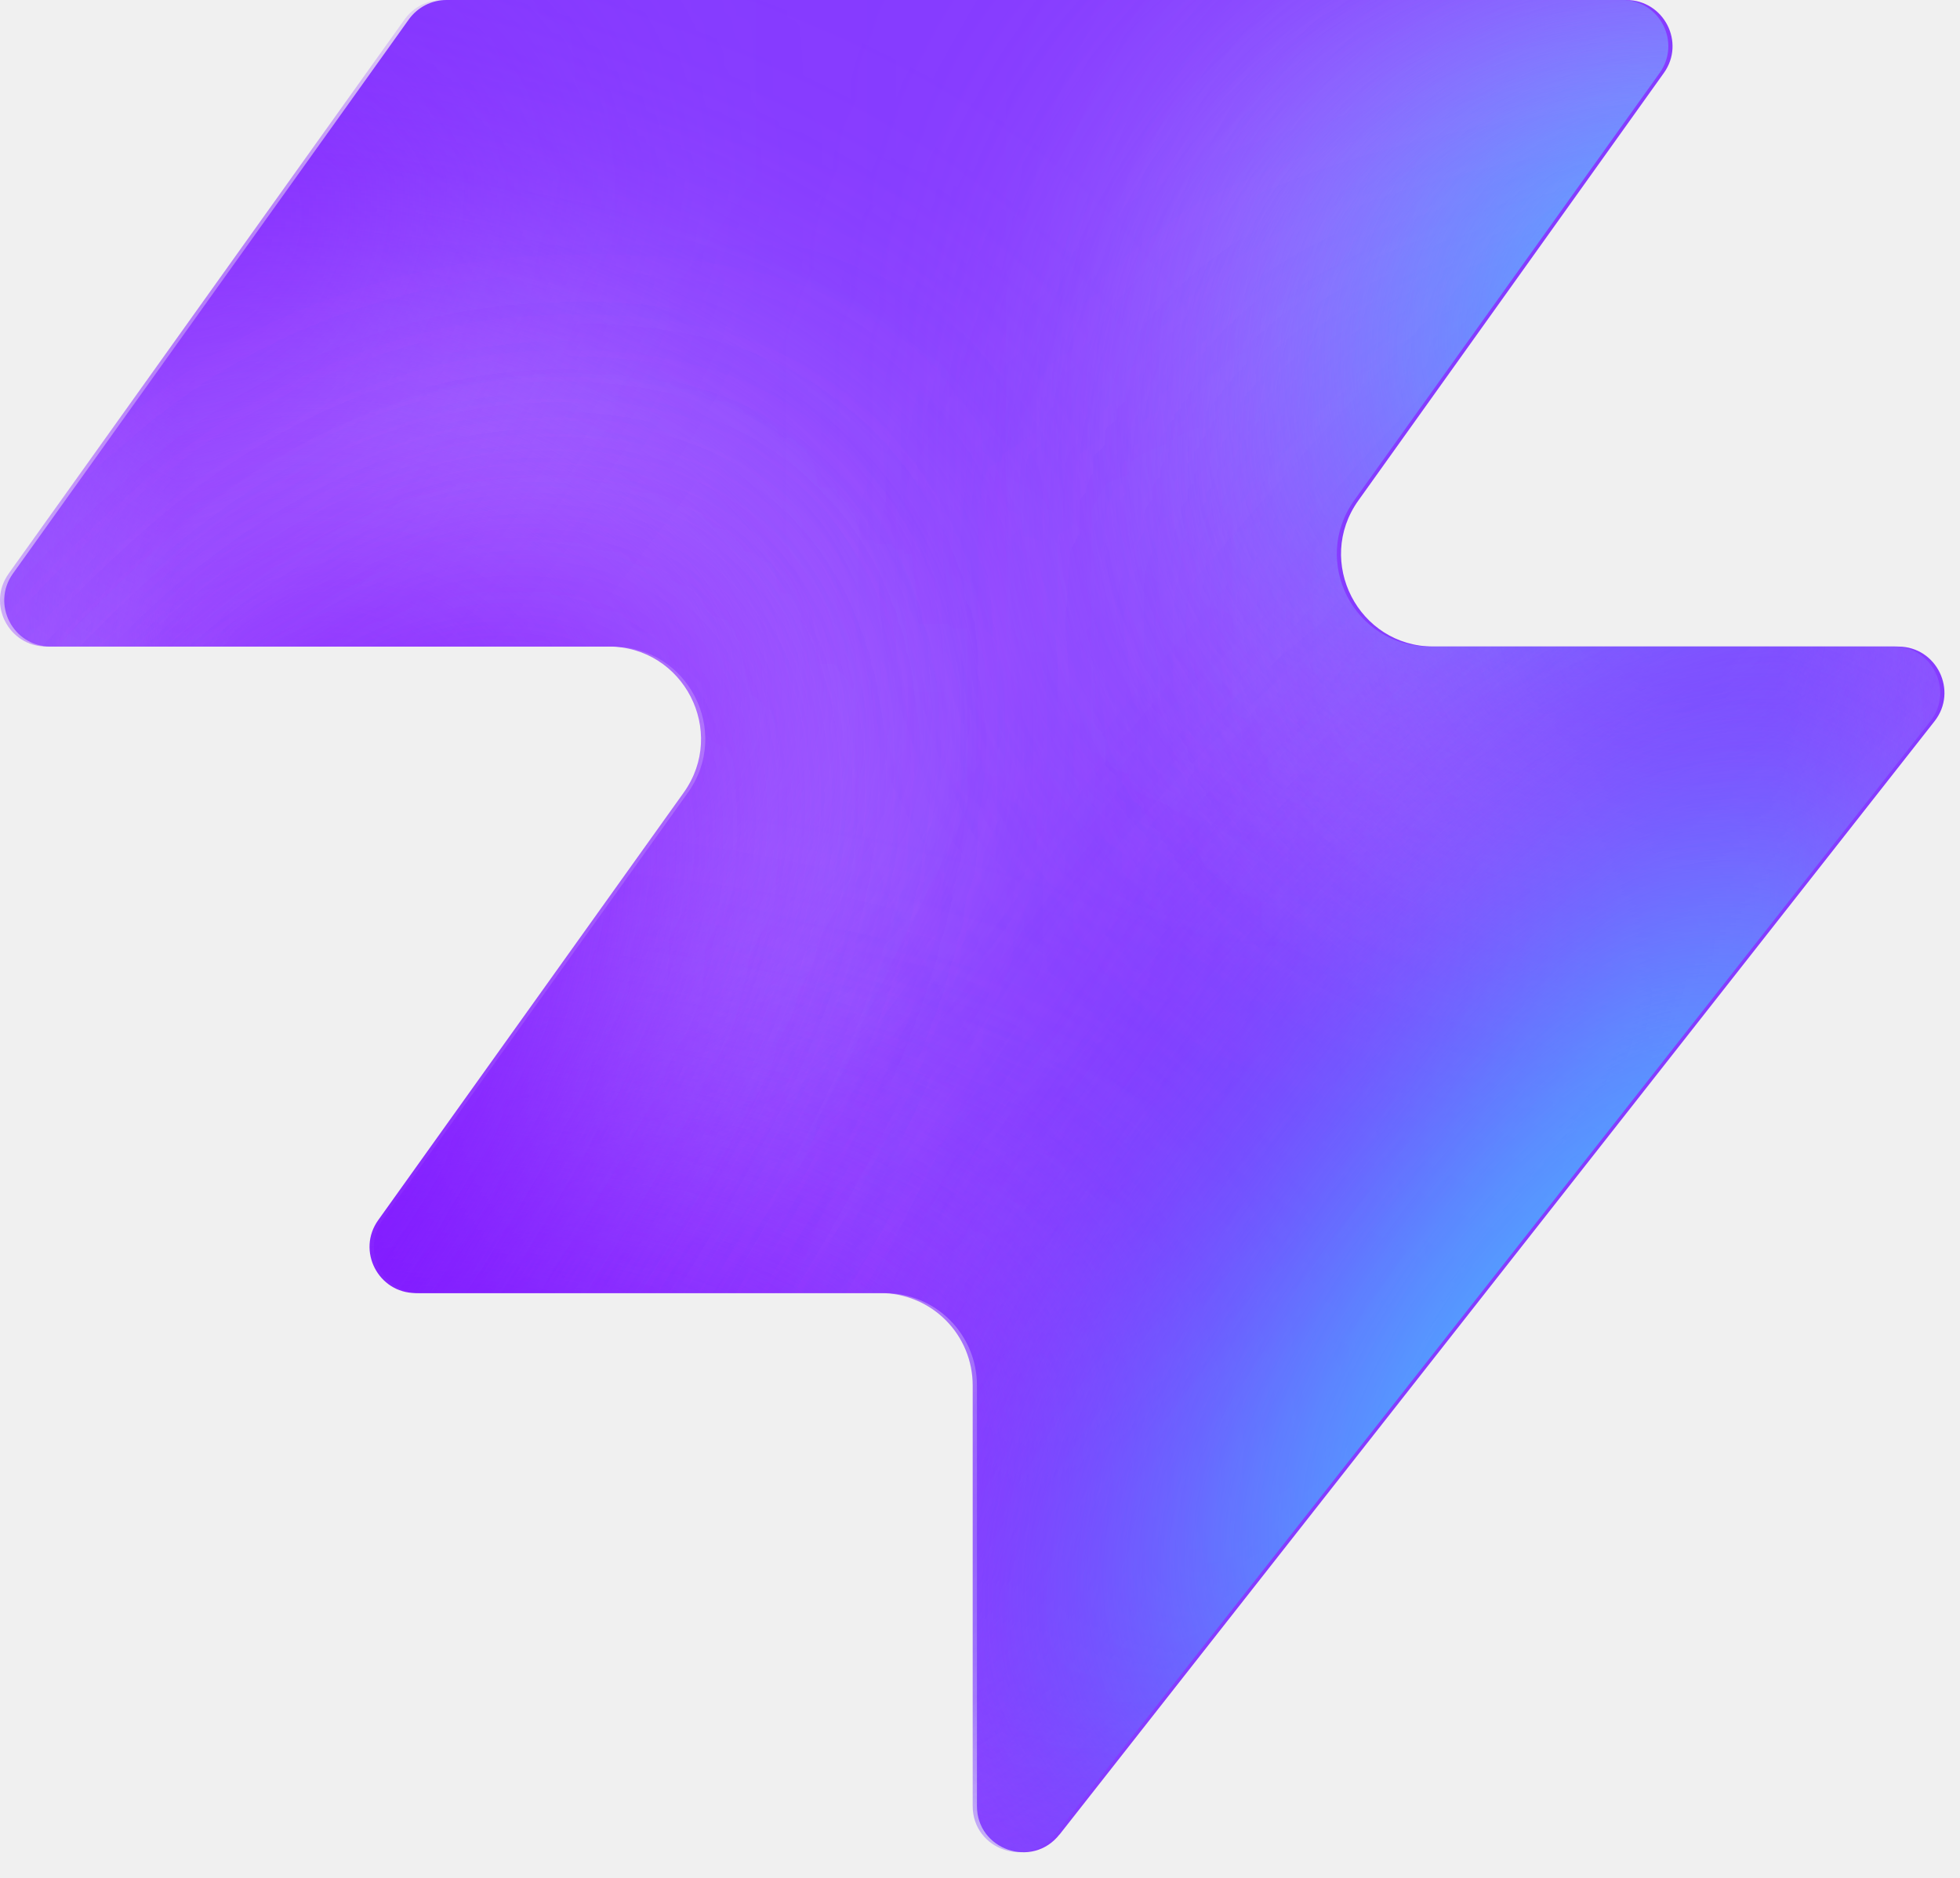
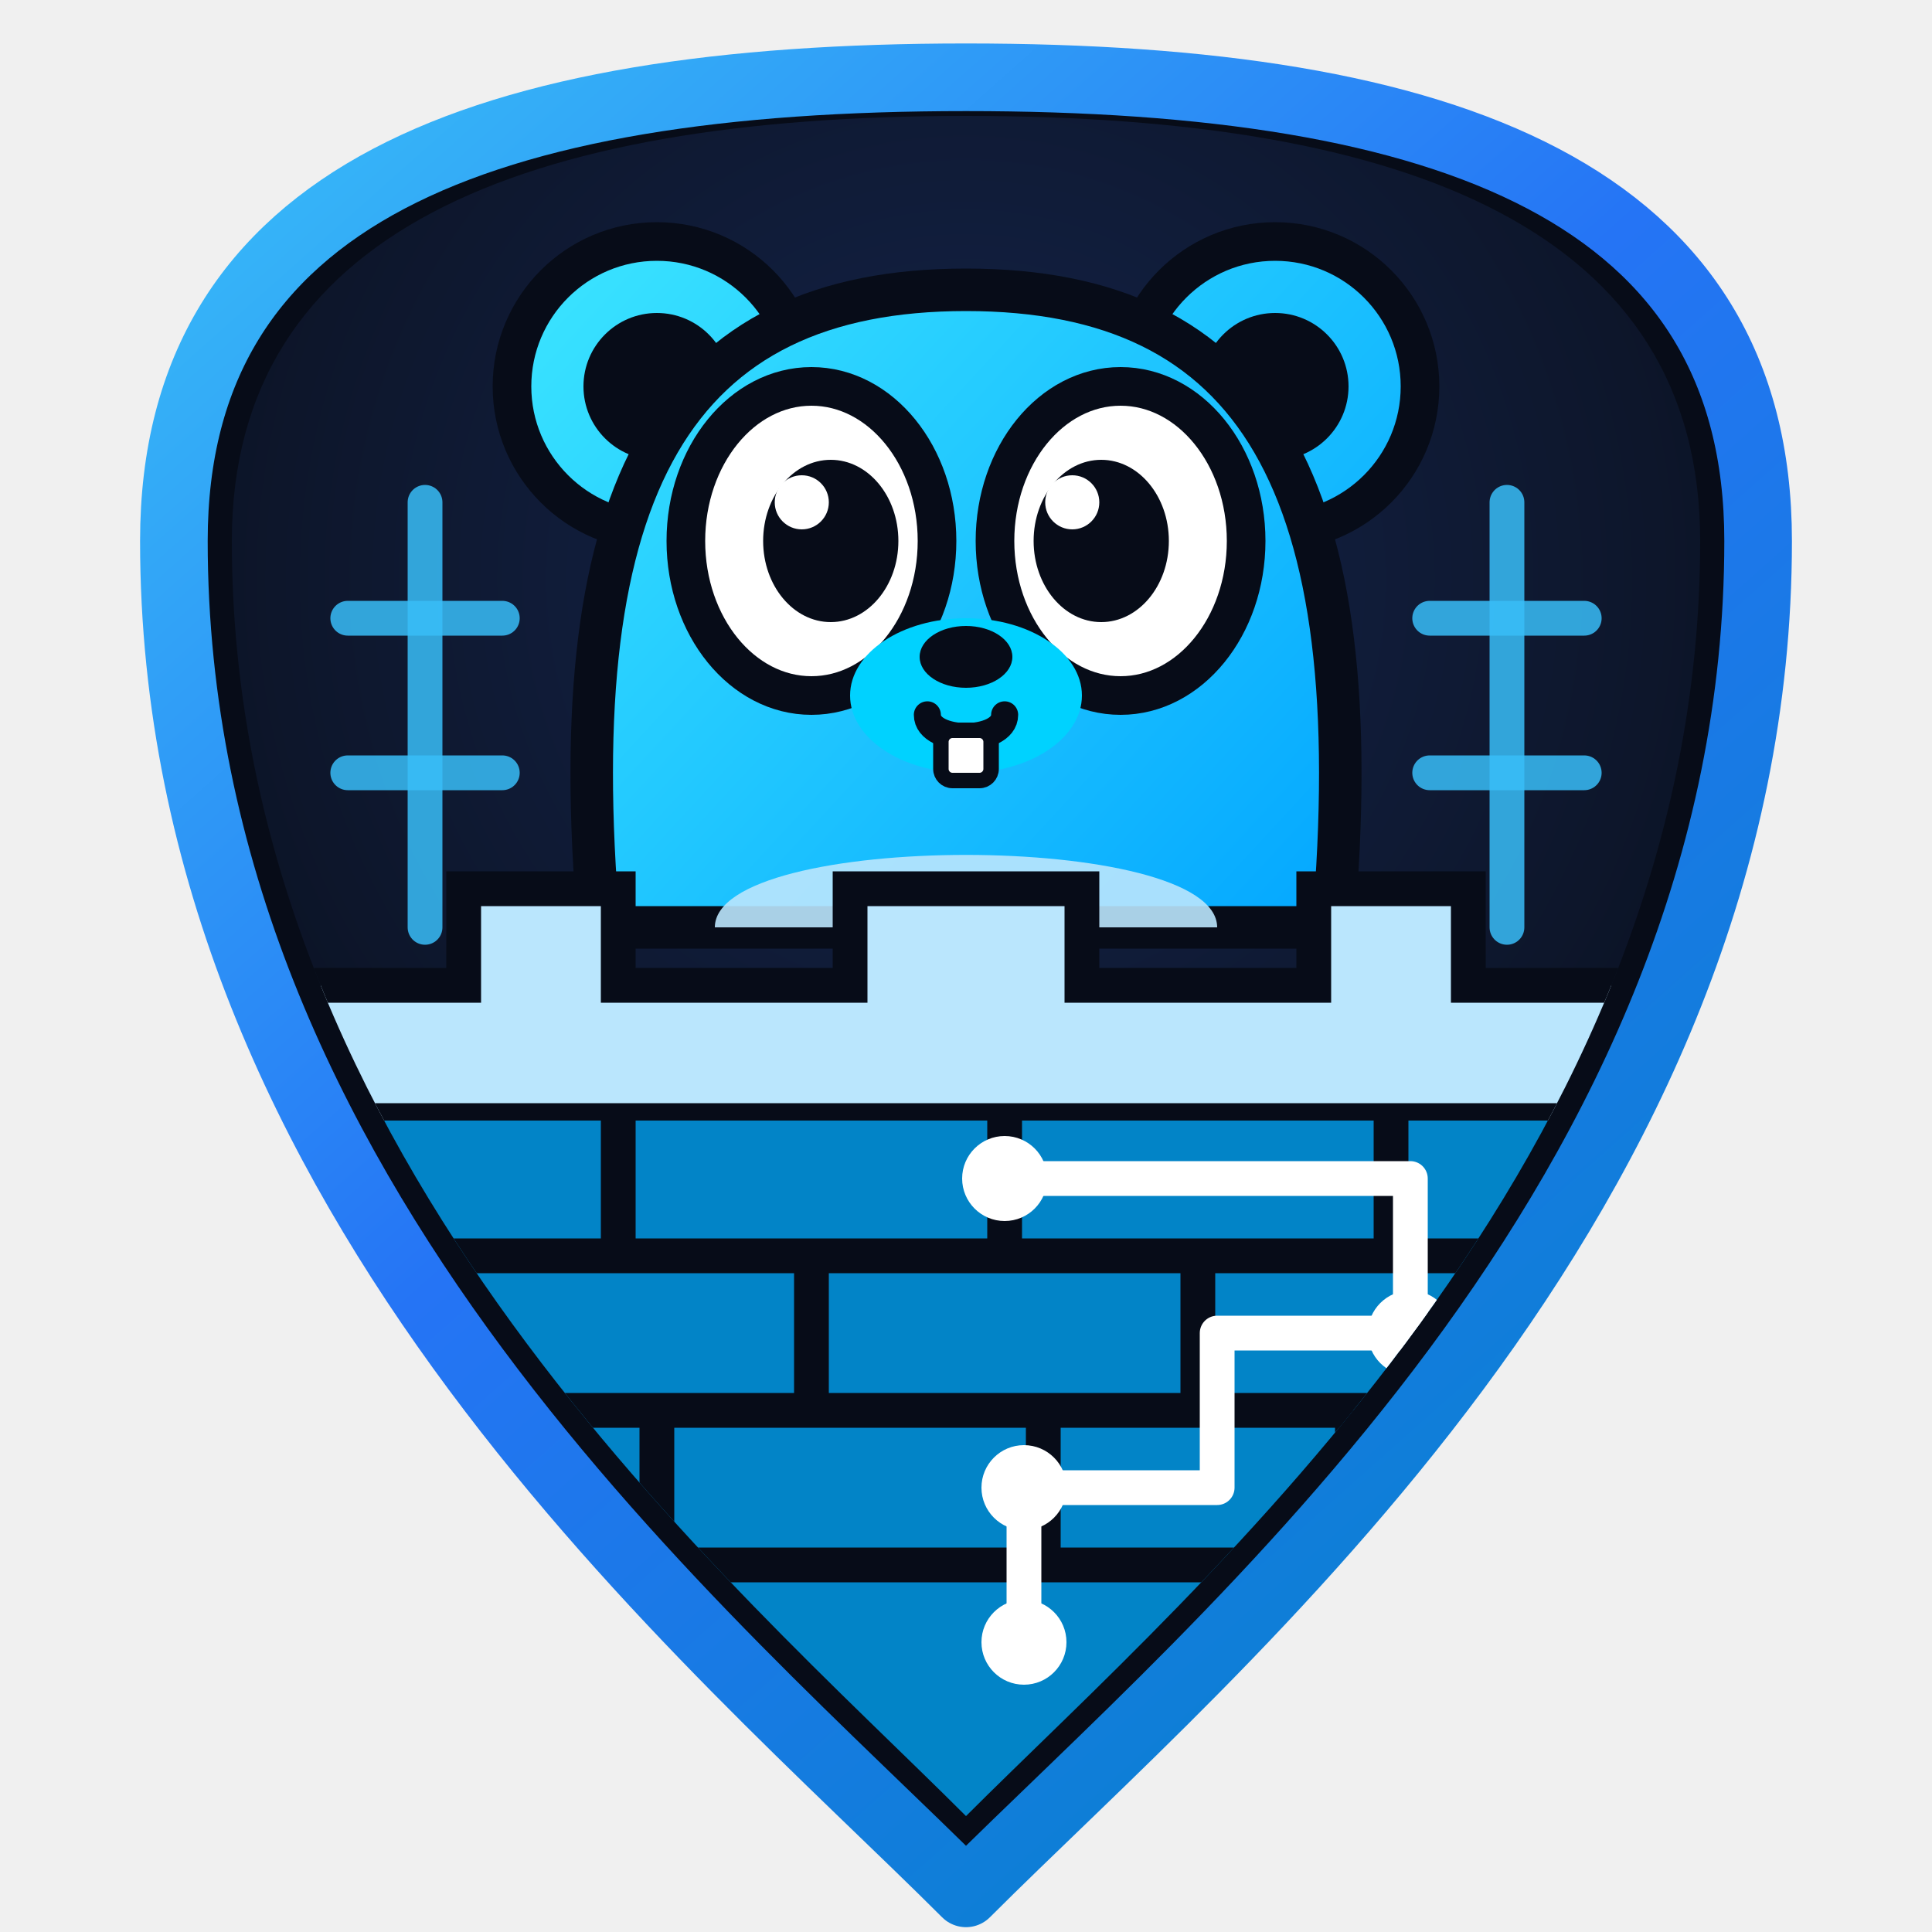
- <svg xmlns="http://www.w3.org/2000/svg" width="48" height="46" fill="none" viewBox="0 0 48 46">
-   <path fill="#863bff" d="M25.946 44.938c-.664.845-2.021.375-2.021-.698V33.937a2.26 2.26 0 0 0-2.262-2.262H10.287c-.92 0-1.456-1.04-.92-1.788l7.48-10.471c1.07-1.497 0-3.578-1.842-3.578H1.237c-.92 0-1.456-1.04-.92-1.788L10.013.474c.214-.297.556-.474.92-.474h28.894c.92 0 1.456 1.04.92 1.788l-7.48 10.471c-1.07 1.498 0 3.579 1.842 3.579h11.377c.943 0 1.473 1.088.89 1.83L25.947 44.94z" style="fill:#863bff;fill:color(display-p3 .525 .23 1);fill-opacity:1" />
-   <mask id="a" width="48" height="46" x="0" y="0" maskUnits="userSpaceOnUse" style="mask-type:alpha">
-     <path fill="#000" d="M25.842 44.938c-.664.844-2.021.375-2.021-.698V33.937a2.26 2.26 0 0 0-2.262-2.262H10.183c-.92 0-1.456-1.04-.92-1.788l7.48-10.471c1.07-1.498 0-3.579-1.842-3.579H1.133c-.92 0-1.456-1.04-.92-1.787L9.91.473c.214-.297.556-.474.92-.474h28.894c.92 0 1.456 1.04.92 1.788l-7.48 10.471c-1.07 1.498 0 3.578 1.842 3.578h11.377c.943 0 1.473 1.088.89 1.832L25.843 44.94z" style="fill:#000;fill-opacity:1" />
-   </mask>
-   <g mask="url(#a)">
-     <g filter="url(#b)">
-       <ellipse cx="5.508" cy="14.704" fill="#ede6ff" rx="5.508" ry="14.704" style="fill:#ede6ff;fill:color(display-p3 .927 .903 1);fill-opacity:1" transform="matrix(.00324 1 1 -.00324 -4.47 31.516)" />
-     </g>
-     <g filter="url(#c)">
-       <ellipse cx="10.399" cy="29.851" fill="#ede6ff" rx="10.399" ry="29.851" style="fill:#ede6ff;fill:color(display-p3 .927 .903 1);fill-opacity:1" transform="matrix(.00324 1 1 -.00324 -39.328 7.883)" />
-     </g>
-     <g filter="url(#d)">
-       <ellipse cx="5.508" cy="30.487" fill="#7e14ff" rx="5.508" ry="30.487" style="fill:#7e14ff;fill:color(display-p3 .492 .077 1);fill-opacity:1" transform="rotate(89.814 -25.913 -14.639)scale(1 -1)" />
-     </g>
-     <g filter="url(#e)">
-       <ellipse cx="5.508" cy="30.599" fill="#7e14ff" rx="5.508" ry="30.599" style="fill:#7e14ff;fill:color(display-p3 .492 .077 1);fill-opacity:1" transform="rotate(89.814 -32.644 -3.334)scale(1 -1)" />
-     </g>
-     <g filter="url(#f)">
-       <ellipse cx="5.508" cy="30.599" fill="#7e14ff" rx="5.508" ry="30.599" style="fill:#7e14ff;fill:color(display-p3 .492 .077 1);fill-opacity:1" transform="matrix(.00324 1 1 -.00324 -34.34 30.47)" />
-     </g>
-     <g filter="url(#g)">
-       <ellipse cx="14.072" cy="22.078" fill="#ede6ff" rx="14.072" ry="22.078" style="fill:#ede6ff;fill:color(display-p3 .927 .903 1);fill-opacity:1" transform="rotate(93.35 24.506 48.493)scale(-1 1)" />
-     </g>
-     <g filter="url(#h)">
-       <ellipse cx="3.47" cy="21.501" fill="#7e14ff" rx="3.47" ry="21.501" style="fill:#7e14ff;fill:color(display-p3 .492 .077 1);fill-opacity:1" transform="rotate(89.009 28.708 47.59)scale(-1 1)" />
-     </g>
-     <g filter="url(#i)">
-       <ellipse cx="3.47" cy="21.501" fill="#7e14ff" rx="3.47" ry="21.501" style="fill:#7e14ff;fill:color(display-p3 .492 .077 1);fill-opacity:1" transform="rotate(89.009 28.708 47.59)scale(-1 1)" />
-     </g>
-     <g filter="url(#j)">
-       <ellipse cx=".387" cy="8.972" fill="#7e14ff" rx="4.407" ry="29.108" style="fill:#7e14ff;fill:color(display-p3 .492 .077 1);fill-opacity:1" transform="rotate(39.51 .387 8.972)" />
-     </g>
-     <g filter="url(#k)">
-       <ellipse cx="47.523" cy="-6.092" fill="#7e14ff" rx="4.407" ry="29.108" style="fill:#7e14ff;fill:color(display-p3 .492 .077 1);fill-opacity:1" transform="rotate(37.892 47.523 -6.092)" />
-     </g>
-     <g filter="url(#l)">
-       <ellipse cx="41.412" cy="6.333" fill="#47bfff" rx="5.971" ry="9.665" style="fill:#47bfff;fill:color(display-p3 .28 .748 1);fill-opacity:1" transform="rotate(37.892 41.412 6.333)" />
-     </g>
-     <g filter="url(#m)">
-       <ellipse cx="-1.879" cy="38.332" fill="#7e14ff" rx="4.407" ry="29.108" style="fill:#7e14ff;fill:color(display-p3 .492 .077 1);fill-opacity:1" transform="rotate(37.892 -1.88 38.332)" />
-     </g>
-     <g filter="url(#n)">
-       <ellipse cx="-1.879" cy="38.332" fill="#7e14ff" rx="4.407" ry="29.108" style="fill:#7e14ff;fill:color(display-p3 .492 .077 1);fill-opacity:1" transform="rotate(37.892 -1.88 38.332)" />
-     </g>
-     <g filter="url(#o)">
-       <ellipse cx="35.651" cy="29.907" fill="#7e14ff" rx="4.407" ry="29.108" style="fill:#7e14ff;fill:color(display-p3 .492 .077 1);fill-opacity:1" transform="rotate(37.892 35.651 29.907)" />
-     </g>
-     <g filter="url(#p)">
-       <ellipse cx="38.418" cy="32.4" fill="#47bfff" rx="5.971" ry="15.297" style="fill:#47bfff;fill:color(display-p3 .28 .748 1);fill-opacity:1" transform="rotate(37.892 38.418 32.4)" />
-     </g>
+ <svg xmlns="http://www.w3.org/2000/svg" viewBox="0 0 100 100" fill="none">
+   <defs>
+     <linearGradient id="rw-shield-rim" x1="10" y1="5" x2="90" y2="95" gradientUnits="userSpaceOnUse">
+       <stop offset="0%" stop-color="#38BDF8" />
+       <stop offset="45%" stop-color="#2574F5" />
+       <stop offset="100%" stop-color="#0284C7" />
+     </linearGradient>
+     <radialGradient id="rw-shield-bg" cx="50" cy="30" r="55" gradientUnits="userSpaceOnUse">
+       <stop offset="0%" stop-color="#14244B" />
+       <stop offset="65%" stop-color="#0D162B" />
+       <stop offset="100%" stop-color="#070C18" />
+     </radialGradient>
+     <linearGradient id="rw-mascot-grad" x1="30" y1="15" x2="70" y2="52" gradientUnits="userSpaceOnUse">
+       <stop offset="0%" stop-color="#38E1FF" />
+       <stop offset="100%" stop-color="#00A3FF" />
+     </linearGradient>
+     <clipPath id="rw-shield-clip">
+       <path d="M 50 6 C 73 6 88 12 88 28 C 88 60 62 82 50 94 C 38 82 12 60 12 28 C 12 12 27 6 50 6 Z" />
+     </clipPath>
+   </defs>
+   <path d="M 50 4 C 75 4 91 10 91 28 C 91 62 63 85 50 98 C 37 85 9 62 9 28 C 9 10 25 4 50 4 Z" fill="#070C18" stroke="url(#rw-shield-rim)" stroke-width="3.5" stroke-linejoin="round" />
+   <g clip-path="url(#rw-shield-clip)">
+     <rect width="100" height="100" fill="url(#rw-shield-bg)" />
+     <line x1="22" y1="26" x2="22" y2="48" stroke="#38BDF8" stroke-width="1.8" stroke-linecap="round" opacity="0.85" />
+     <line x1="18" y1="32" x2="26" y2="32" stroke="#38BDF8" stroke-width="1.8" stroke-linecap="round" opacity="0.85" />
+     <line x1="18" y1="40" x2="26" y2="40" stroke="#38BDF8" stroke-width="1.8" stroke-linecap="round" opacity="0.85" />
+     <line x1="78" y1="26" x2="78" y2="48" stroke="#38BDF8" stroke-width="1.8" stroke-linecap="round" opacity="0.85" />
+     <line x1="74" y1="32" x2="82" y2="32" stroke="#38BDF8" stroke-width="1.8" stroke-linecap="round" opacity="0.85" />
+     <line x1="74" y1="40" x2="82" y2="40" stroke="#38BDF8" stroke-width="1.8" stroke-linecap="round" opacity="0.85" />
+     <circle cx="34" cy="20" r="7.5" fill="url(#rw-mascot-grad)" stroke="#070C18" stroke-width="2" />
+     <circle cx="34" cy="20" r="3.8" fill="#070C18" />
+     <circle cx="66" cy="20" r="7.5" fill="url(#rw-mascot-grad)" stroke="#070C18" stroke-width="2" />
+     <circle cx="66" cy="20" r="3.8" fill="#070C18" />
+     <path d="M 31 48 C 29 25 35 15 50 15 C 65 15 71 25 69 48 Z" fill="url(#rw-mascot-grad)" stroke="#070C18" stroke-width="2.2" />
+     <ellipse cx="42" cy="28" rx="6.5" ry="8" fill="#FFFFFF" stroke="#070C18" stroke-width="2" />
+     <ellipse cx="43" cy="28" rx="3.5" ry="4.2" fill="#070C18" />
+     <circle cx="41.5" cy="26" r="1.4" fill="#FFFFFF" />
+     <ellipse cx="58" cy="28" rx="6.5" ry="8" fill="#FFFFFF" stroke="#070C18" stroke-width="2" />
+     <ellipse cx="57" cy="28" rx="3.5" ry="4.2" fill="#070C18" />
+     <circle cx="55.5" cy="26" r="1.4" fill="#FFFFFF" />
+     <ellipse cx="50" cy="36" rx="6" ry="4" fill="#00D2FF" />
+     <ellipse cx="50" cy="34" rx="2.4" ry="1.6" fill="#070C18" />
+     <path d="M 48 37 C 48 38.5 52 38.5 52 37" stroke="#070C18" stroke-width="1.4" stroke-linecap="round" />
+     <rect x="48.7" y="37.8" width="2.6" height="2.6" rx="0.6" fill="#FFFFFF" stroke="#070C18" stroke-width="0.8" />
+     <path d="M 37 48 C 37 43 63 43 63 48 Z" fill="#BAE6FD" opacity="0.9" />
+     <path d="M 12 51 L 24 51 L 24 46 L 32 46 L 32 51 L 44 51 L 44 46 L 56 46 L 56 51 L 68 51 L 68 46 L 76 46 L 76 51 L 88 51 L 88 58 L 12 58 Z" fill="#BAE6FD" stroke="#070C18" stroke-width="1.8" />
+     <path d="M 12 58 L 88 58 L 88 80 C 76 88 62 94 50 97 C 38 94 24 88 12 80 Z" fill="#0284C7" />
+     <line x1="12" y1="65" x2="88" y2="65" stroke="#070C18" stroke-width="1.8" />
+     <line x1="16" y1="73" x2="84" y2="73" stroke="#070C18" stroke-width="1.8" />
+     <line x1="24" y1="81" x2="76" y2="81" stroke="#070C18" stroke-width="1.8" />
+     <line x1="32" y1="58" x2="32" y2="65" stroke="#070C18" stroke-width="1.8" />
+     <line x1="52" y1="58" x2="52" y2="65" stroke="#070C18" stroke-width="1.8" />
+     <line x1="72" y1="58" x2="72" y2="65" stroke="#070C18" stroke-width="1.8" />
+     <line x1="42" y1="65" x2="42" y2="73" stroke="#070C18" stroke-width="1.8" />
+     <line x1="62" y1="65" x2="62" y2="73" stroke="#070C18" stroke-width="1.8" />
+     <line x1="34" y1="73" x2="34" y2="81" stroke="#070C18" stroke-width="1.8" />
+     <line x1="54" y1="73" x2="54" y2="81" stroke="#070C18" stroke-width="1.8" />
+     <line x1="70" y1="73" x2="70" y2="81" stroke="#070C18" stroke-width="1.8" />
+     <path d="M 52 61 H 73 V 69 H 63 V 77 H 53 V 85" fill="none" stroke="#FFFFFF" stroke-width="1.8" stroke-linejoin="round" stroke-linecap="round" />
+     <circle cx="52" cy="61" r="2.2" fill="#FFFFFF" />
+     <circle cx="73" cy="69" r="2.2" fill="#FFFFFF" />
+     <circle cx="53" cy="77" r="2.2" fill="#FFFFFF" />
+     <circle cx="53" cy="85" r="2.2" fill="#FFFFFF" />
+     <path d="M 50 96 C 58 87 72 79 84 69" fill="none" stroke="#38BDF8" stroke-width="1.8" stroke-linecap="round" opacity="0.75" />
  </g>
-   <defs>
-     <filter id="b" width="60.045" height="41.654" x="-19.77" y="16.149" color-interpolation-filters="sRGB" filterUnits="userSpaceOnUse">
-       <feFlood flood-opacity="0" result="BackgroundImageFix" />
-       <feBlend in="SourceGraphic" in2="BackgroundImageFix" result="shape" />
-       <feGaussianBlur result="effect1_foregroundBlur_2002_17158" stdDeviation="7.659" />
-     </filter>
-     <filter id="c" width="90.34" height="51.437" x="-54.613" y="-7.533" color-interpolation-filters="sRGB" filterUnits="userSpaceOnUse">
-       <feFlood flood-opacity="0" result="BackgroundImageFix" />
-       <feBlend in="SourceGraphic" in2="BackgroundImageFix" result="shape" />
-       <feGaussianBlur result="effect1_foregroundBlur_2002_17158" stdDeviation="7.659" />
-     </filter>
-     <filter id="d" width="79.355" height="29.4" x="-49.64" y="2.03" color-interpolation-filters="sRGB" filterUnits="userSpaceOnUse">
-       <feFlood flood-opacity="0" result="BackgroundImageFix" />
-       <feBlend in="SourceGraphic" in2="BackgroundImageFix" result="shape" />
-       <feGaussianBlur result="effect1_foregroundBlur_2002_17158" stdDeviation="4.596" />
-     </filter>
-     <filter id="e" width="79.579" height="29.4" x="-45.045" y="20.029" color-interpolation-filters="sRGB" filterUnits="userSpaceOnUse">
-       <feFlood flood-opacity="0" result="BackgroundImageFix" />
-       <feBlend in="SourceGraphic" in2="BackgroundImageFix" result="shape" />
-       <feGaussianBlur result="effect1_foregroundBlur_2002_17158" stdDeviation="4.596" />
-     </filter>
-     <filter id="f" width="79.579" height="29.4" x="-43.513" y="21.178" color-interpolation-filters="sRGB" filterUnits="userSpaceOnUse">
-       <feFlood flood-opacity="0" result="BackgroundImageFix" />
-       <feBlend in="SourceGraphic" in2="BackgroundImageFix" result="shape" />
-       <feGaussianBlur result="effect1_foregroundBlur_2002_17158" stdDeviation="4.596" />
-     </filter>
-     <filter id="g" width="74.749" height="58.852" x="15.756" y="-17.901" color-interpolation-filters="sRGB" filterUnits="userSpaceOnUse">
-       <feFlood flood-opacity="0" result="BackgroundImageFix" />
-       <feBlend in="SourceGraphic" in2="BackgroundImageFix" result="shape" />
-       <feGaussianBlur result="effect1_foregroundBlur_2002_17158" stdDeviation="7.659" />
-     </filter>
-     <filter id="h" width="61.377" height="25.362" x="23.548" y="2.284" color-interpolation-filters="sRGB" filterUnits="userSpaceOnUse">
-       <feFlood flood-opacity="0" result="BackgroundImageFix" />
-       <feBlend in="SourceGraphic" in2="BackgroundImageFix" result="shape" />
-       <feGaussianBlur result="effect1_foregroundBlur_2002_17158" stdDeviation="4.596" />
-     </filter>
-     <filter id="i" width="61.377" height="25.362" x="23.548" y="2.284" color-interpolation-filters="sRGB" filterUnits="userSpaceOnUse">
-       <feFlood flood-opacity="0" result="BackgroundImageFix" />
-       <feBlend in="SourceGraphic" in2="BackgroundImageFix" result="shape" />
-       <feGaussianBlur result="effect1_foregroundBlur_2002_17158" stdDeviation="4.596" />
-     </filter>
-     <filter id="j" width="56.045" height="63.649" x="-27.636" y="-22.853" color-interpolation-filters="sRGB" filterUnits="userSpaceOnUse">
-       <feFlood flood-opacity="0" result="BackgroundImageFix" />
-       <feBlend in="SourceGraphic" in2="BackgroundImageFix" result="shape" />
-       <feGaussianBlur result="effect1_foregroundBlur_2002_17158" stdDeviation="4.596" />
-     </filter>
-     <filter id="k" width="54.814" height="64.646" x="20.116" y="-38.415" color-interpolation-filters="sRGB" filterUnits="userSpaceOnUse">
-       <feFlood flood-opacity="0" result="BackgroundImageFix" />
-       <feBlend in="SourceGraphic" in2="BackgroundImageFix" result="shape" />
-       <feGaussianBlur result="effect1_foregroundBlur_2002_17158" stdDeviation="4.596" />
-     </filter>
-     <filter id="l" width="33.541" height="35.313" x="24.641" y="-11.323" color-interpolation-filters="sRGB" filterUnits="userSpaceOnUse">
-       <feFlood flood-opacity="0" result="BackgroundImageFix" />
-       <feBlend in="SourceGraphic" in2="BackgroundImageFix" result="shape" />
-       <feGaussianBlur result="effect1_foregroundBlur_2002_17158" stdDeviation="4.596" />
-     </filter>
-     <filter id="m" width="54.814" height="64.646" x="-29.286" y="6.009" color-interpolation-filters="sRGB" filterUnits="userSpaceOnUse">
-       <feFlood flood-opacity="0" result="BackgroundImageFix" />
-       <feBlend in="SourceGraphic" in2="BackgroundImageFix" result="shape" />
-       <feGaussianBlur result="effect1_foregroundBlur_2002_17158" stdDeviation="4.596" />
-     </filter>
-     <filter id="n" width="54.814" height="64.646" x="-29.286" y="6.009" color-interpolation-filters="sRGB" filterUnits="userSpaceOnUse">
-       <feFlood flood-opacity="0" result="BackgroundImageFix" />
-       <feBlend in="SourceGraphic" in2="BackgroundImageFix" result="shape" />
-       <feGaussianBlur result="effect1_foregroundBlur_2002_17158" stdDeviation="4.596" />
-     </filter>
-     <filter id="o" width="54.814" height="64.646" x="8.244" y="-2.416" color-interpolation-filters="sRGB" filterUnits="userSpaceOnUse">
-       <feFlood flood-opacity="0" result="BackgroundImageFix" />
-       <feBlend in="SourceGraphic" in2="BackgroundImageFix" result="shape" />
-       <feGaussianBlur result="effect1_foregroundBlur_2002_17158" stdDeviation="4.596" />
-     </filter>
-     <filter id="p" width="39.409" height="43.623" x="18.713" y="10.588" color-interpolation-filters="sRGB" filterUnits="userSpaceOnUse">
-       <feFlood flood-opacity="0" result="BackgroundImageFix" />
-       <feBlend in="SourceGraphic" in2="BackgroundImageFix" result="shape" />
-       <feGaussianBlur result="effect1_foregroundBlur_2002_17158" stdDeviation="4.596" />
-     </filter>
-   </defs>
</svg>
